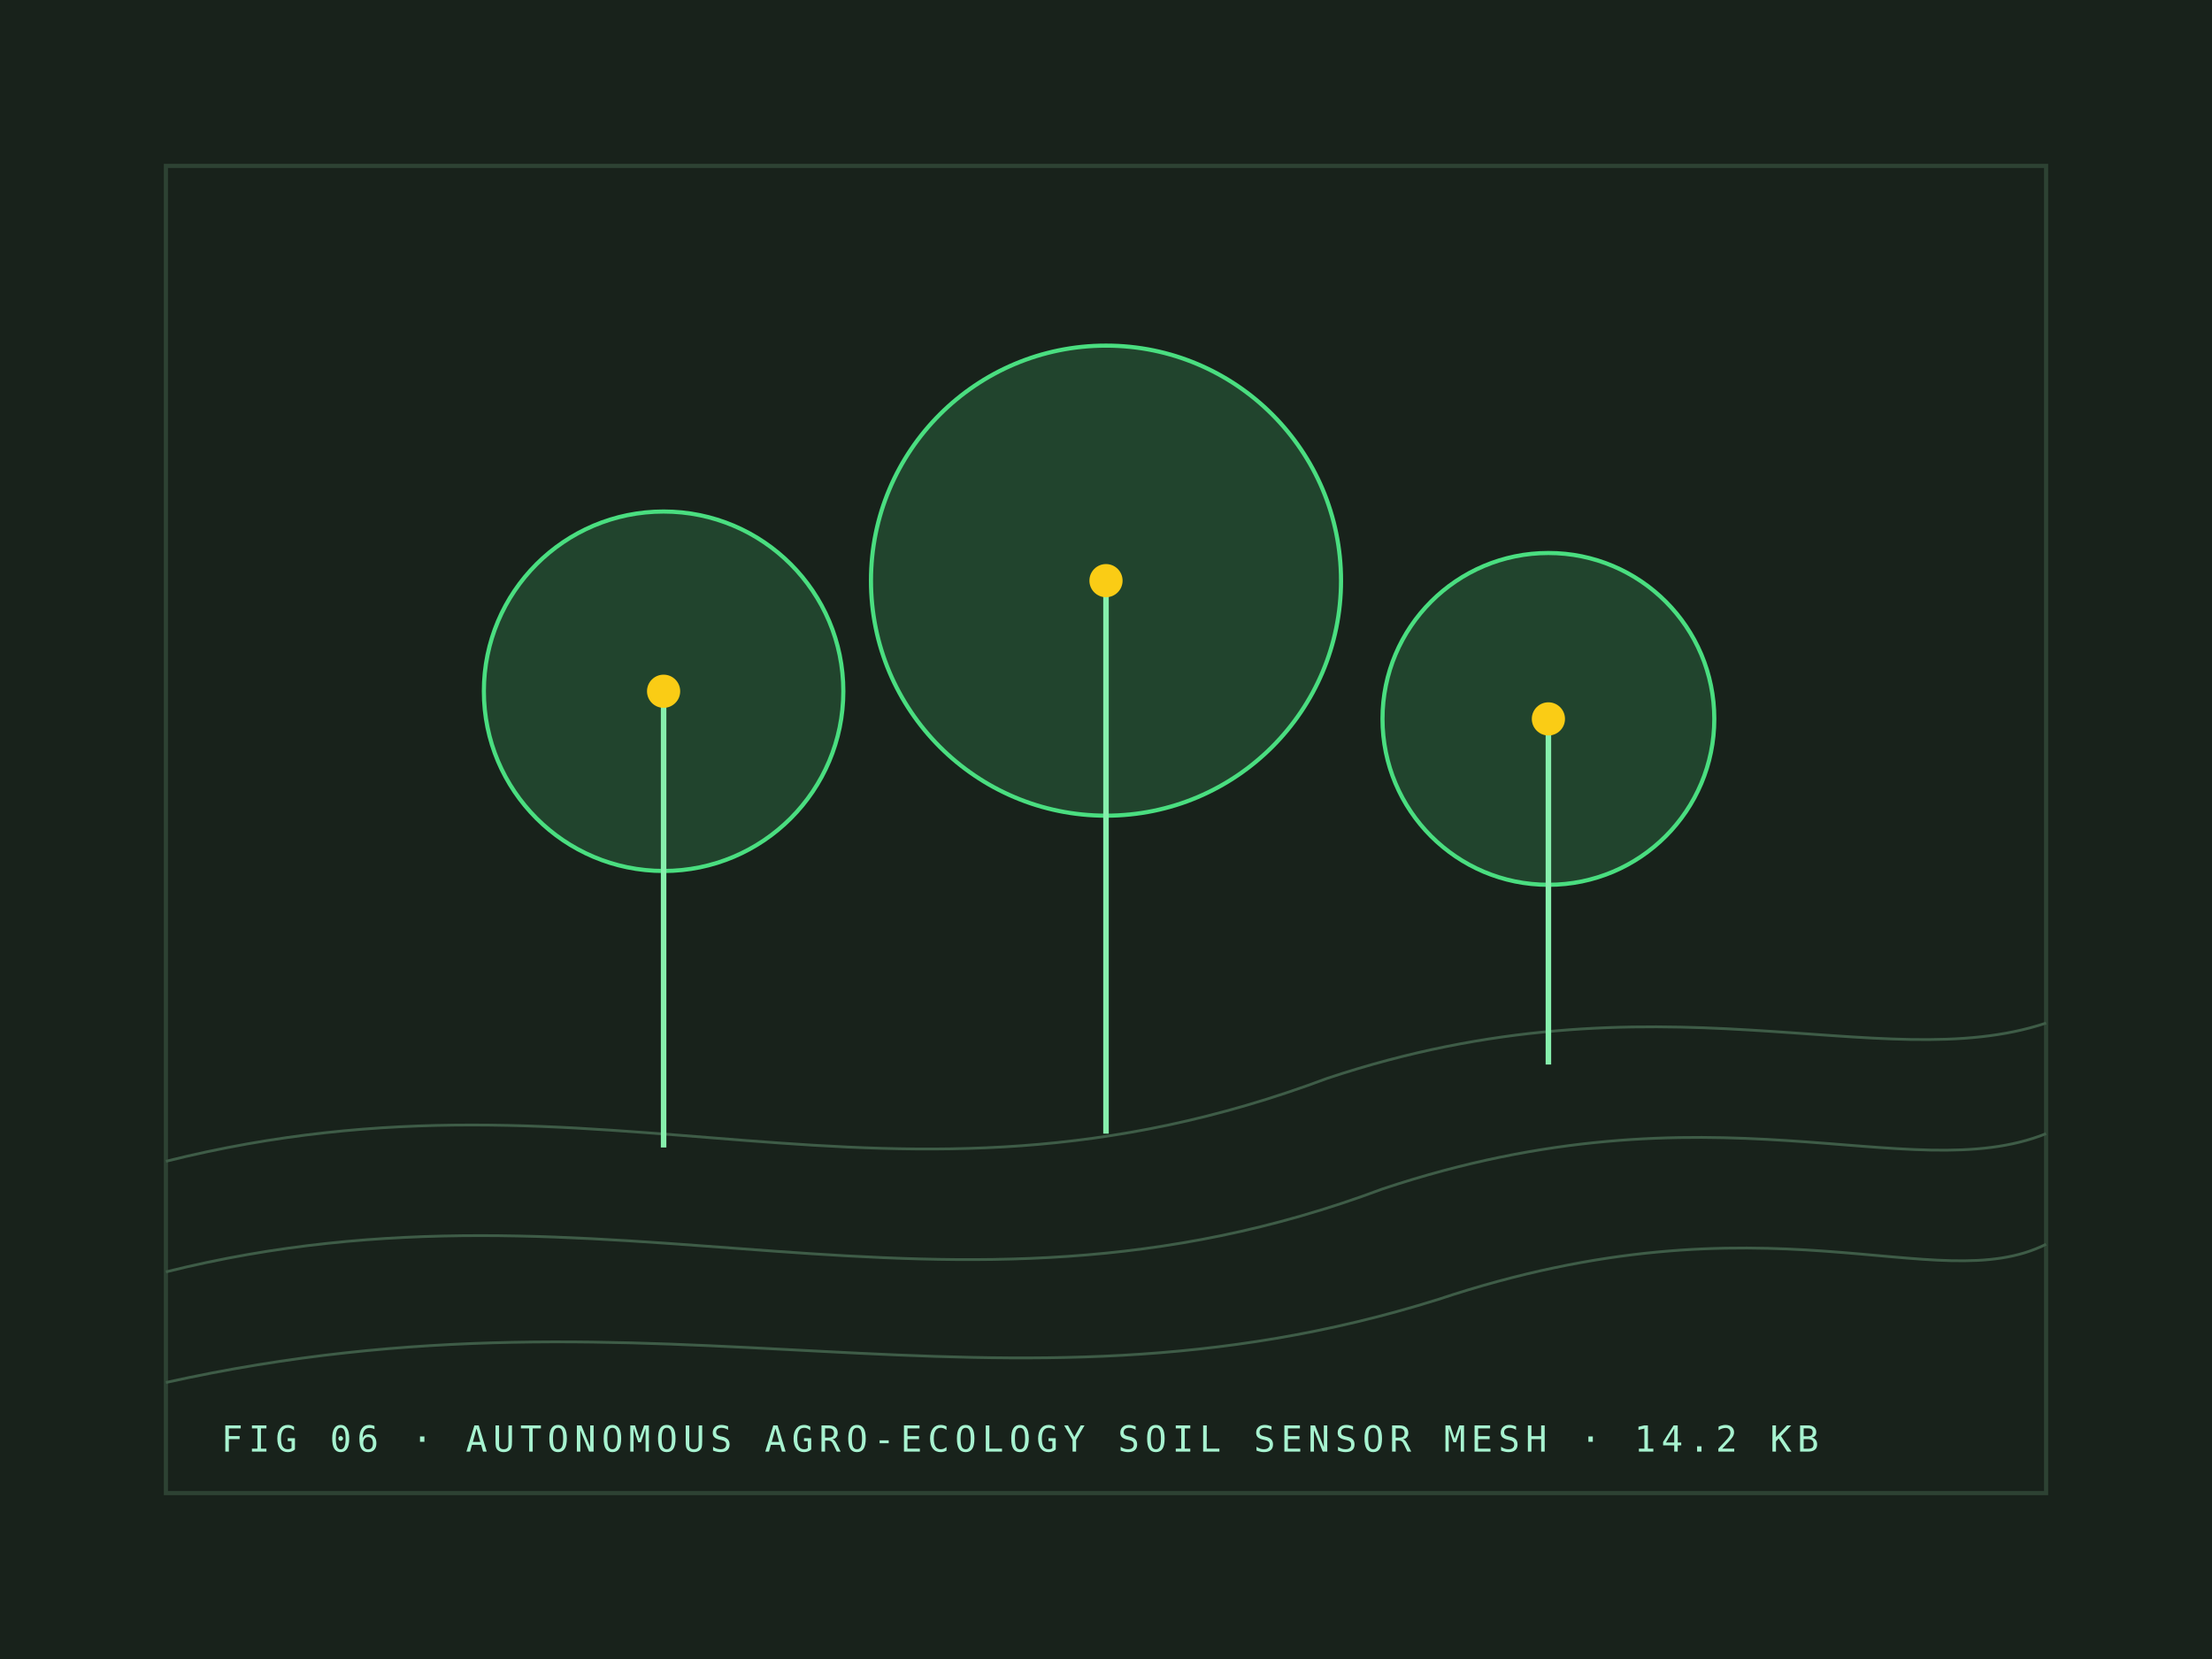
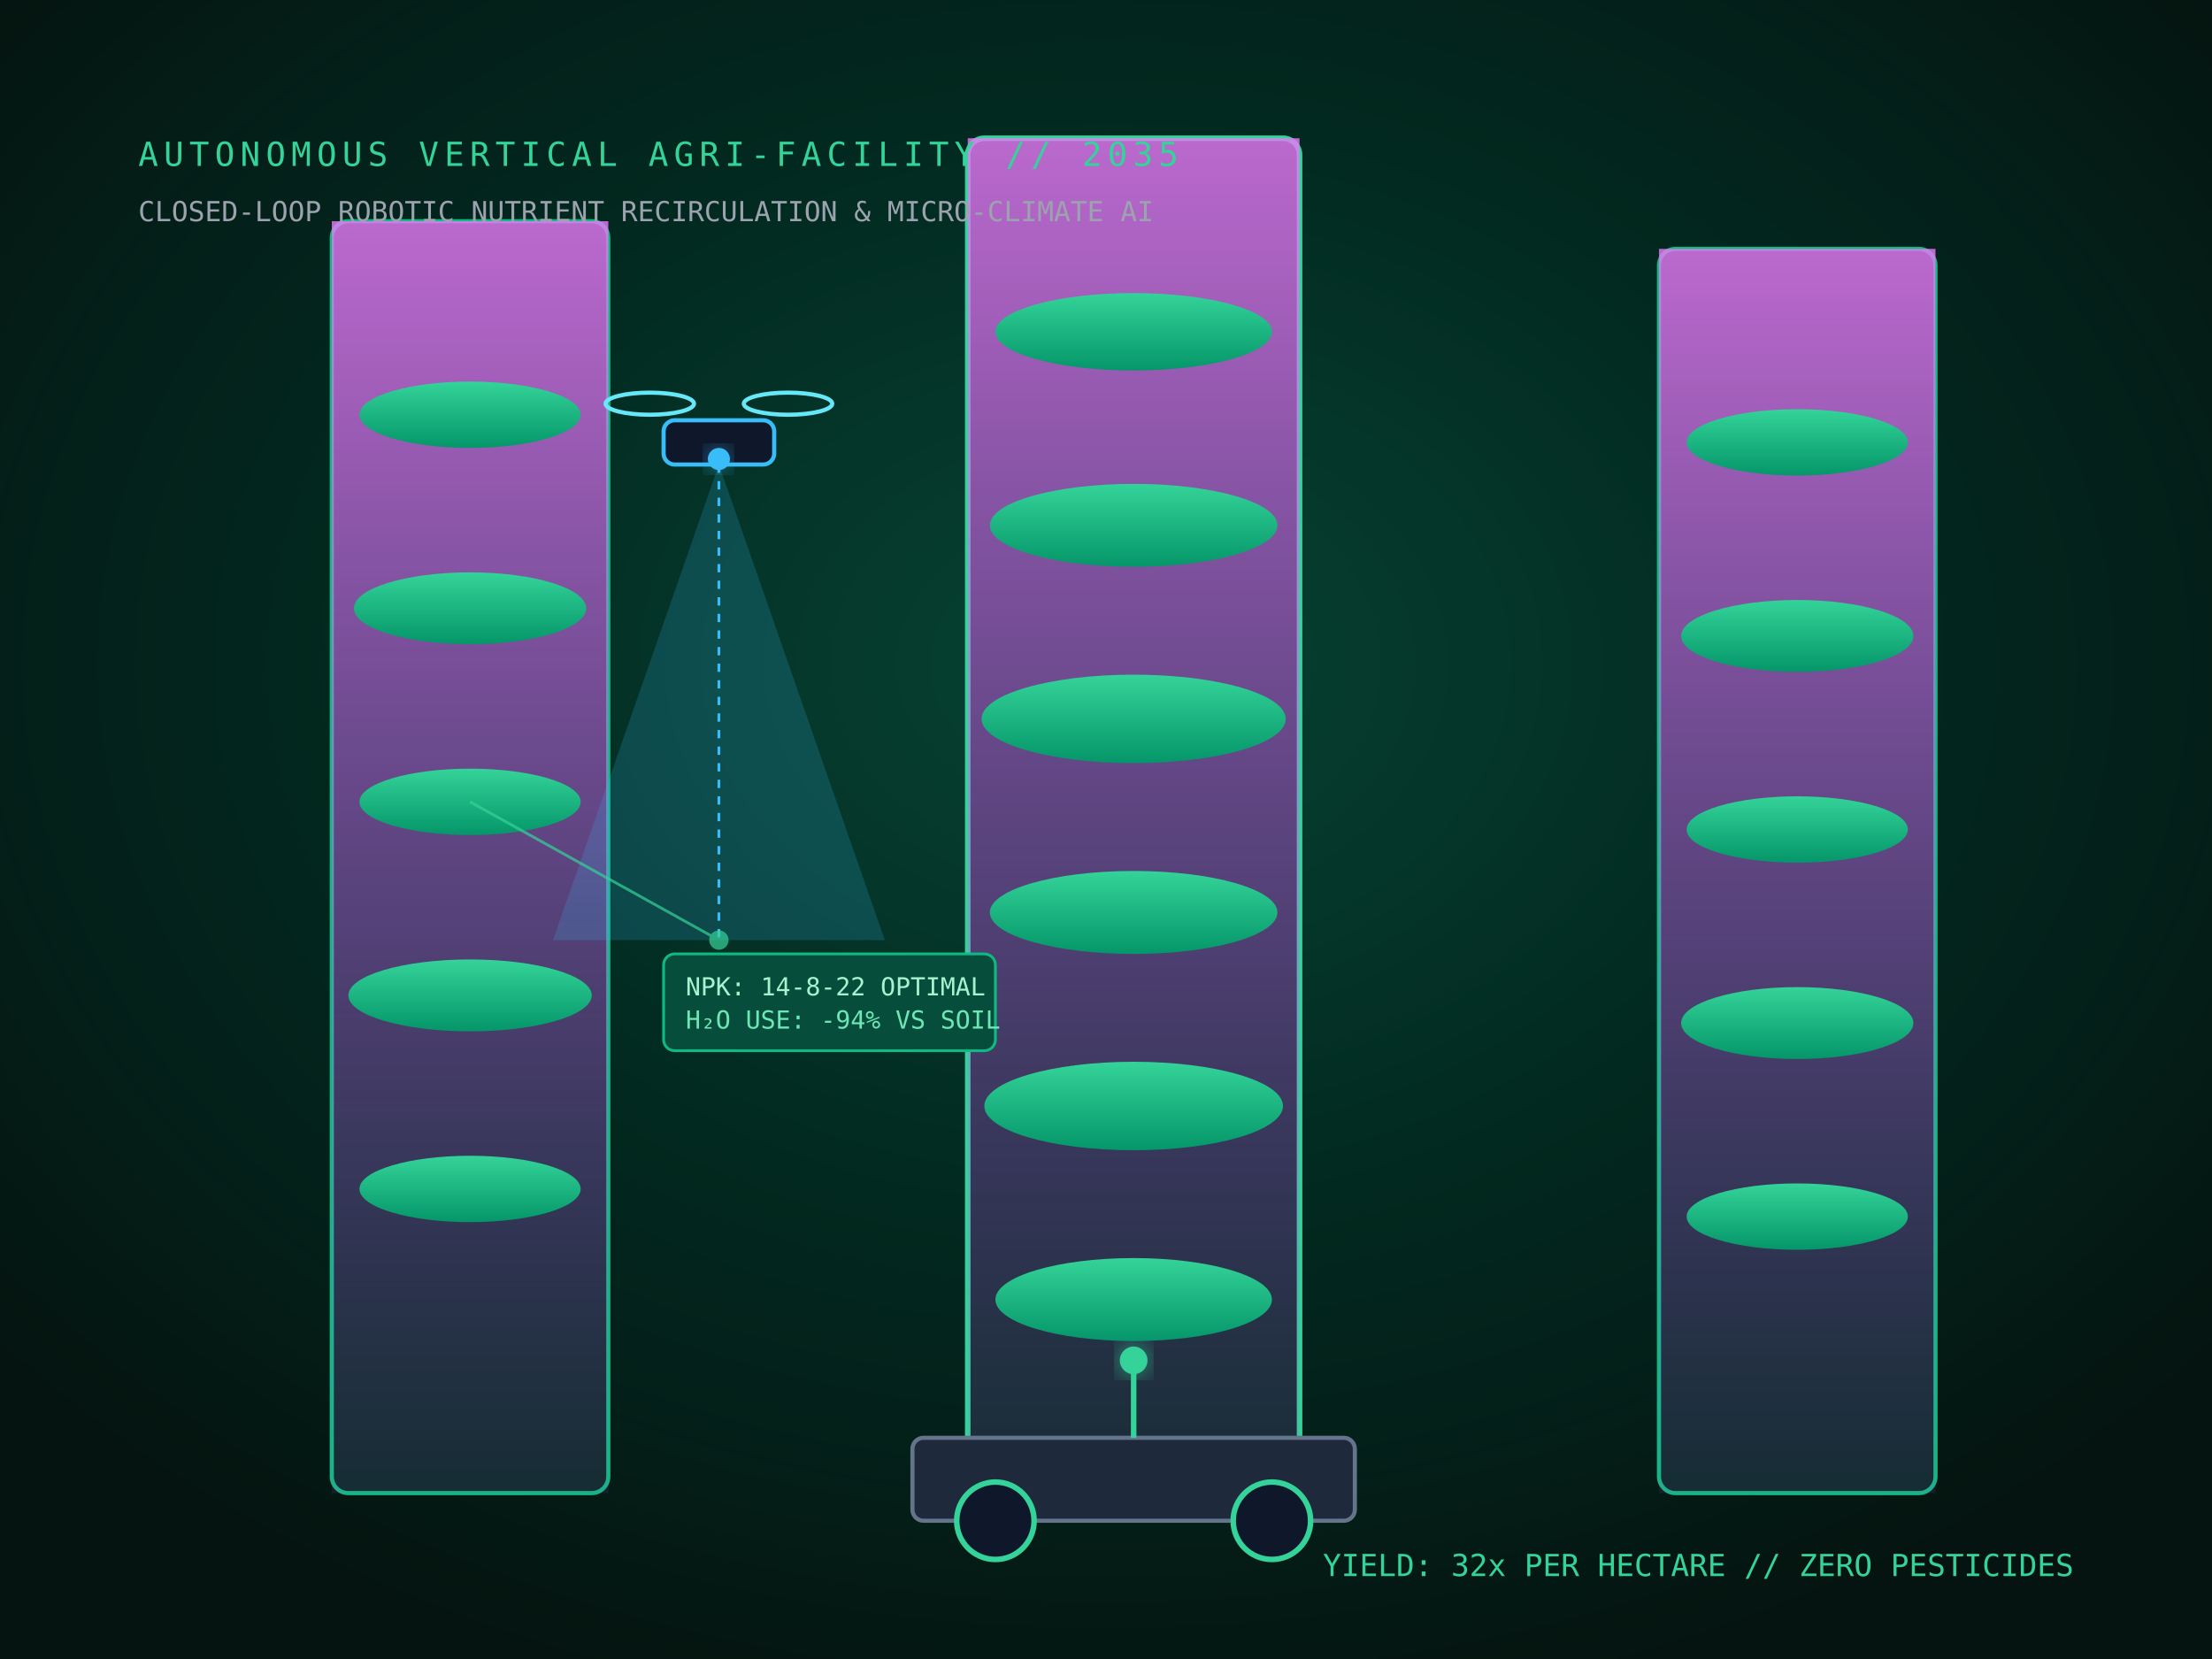
- <svg xmlns="http://www.w3.org/2000/svg" viewBox="0 0 800 600" width="800" height="600">
-   <rect width="800" height="600" fill="#18221B" />
-   <rect x="60" y="60" width="680" height="480" fill="none" stroke="#2D4233" stroke-width="1.5" />
-   <g stroke="#3E5C47" stroke-width="1" fill="none">
-     <path d="M 60 420 C 220 380, 320 450, 480 390 C 600 350, 680 390, 740 370" />
-     <path d="M 60 460 C 220 420, 340 490, 500 430 C 620 390, 690 430, 740 410" />
-     <path d="M 60 500 C 240 460, 360 520, 520 470 C 640 430, 700 470, 740 450" />
+ <svg xmlns="http://www.w3.org/2000/svg" viewBox="0 0 800 600" width="800" height="600" preserveAspectRatio="xMidYMid slice">
+   <defs>
+     <radialGradient id="agriGlow" cx="50%" cy="40%" r="65%">
+       <stop offset="0%" stop-color="#064E3B" stop-opacity="0.8" />
+       <stop offset="50%" stop-color="#022C22" stop-opacity="0.9" />
+       <stop offset="100%" stop-color="#051410" stop-opacity="1" />
+     </radialGradient>
+     <linearGradient id="leafGrad" x1="0%" y1="0%" x2="0%" y2="100%">
+       <stop offset="0%" stop-color="#34D399" />
+       <stop offset="100%" stop-color="#059669" />
+     </linearGradient>
+     <linearGradient id="purpleLed" x1="0%" y1="0%" x2="0%" y2="100%">
+       <stop offset="0%" stop-color="#E879F9" stop-opacity="0.8" />
+       <stop offset="100%" stop-color="#A855F7" stop-opacity="0.1" />
+     </linearGradient>
+     <filter id="agriBloom" x="-20%" y="-20%" width="140%" height="140%">
+       <feGaussianBlur stdDeviation="5" result="blur" />
+       <feMerge>
+         <feMergeNode in="blur" />
+         <feMergeNode in="SourceGraphic" />
+       </feMerge>
+     </filter>
+   </defs>
+   <rect width="800" height="600" fill="#04120D" />
+   <rect width="800" height="600" fill="url(#agriGlow)" />
+   <rect x="120" y="80" width="100" height="460" rx="6" fill="#06281E" stroke="#10B981" stroke-width="1.5" />
+   <rect x="120" y="80" width="100" height="460" fill="url(#purpleLed)" />
+   <rect x="350" y="50" width="120" height="490" rx="6" fill="#06281E" stroke="#34D399" stroke-width="2" />
+   <rect x="350" y="50" width="120" height="490" fill="url(#purpleLed)" />
+   <rect x="600" y="90" width="100" height="450" rx="6" fill="#06281E" stroke="#10B981" stroke-width="1.5" />
+   <rect x="600" y="90" width="100" height="450" fill="url(#purpleLed)" />
+   <g fill="url(#leafGrad)">
+     <ellipse cx="170" cy="150" rx="40" ry="12" />
+     <ellipse cx="170" cy="220" rx="42" ry="13" />
+     <ellipse cx="170" cy="290" rx="40" ry="12" />
+     <ellipse cx="170" cy="360" rx="44" ry="13" />
+     <ellipse cx="170" cy="430" rx="40" ry="12" />
+     <ellipse cx="410" cy="120" rx="50" ry="14" />
+     <ellipse cx="410" cy="190" rx="52" ry="15" />
+     <ellipse cx="410" cy="260" rx="55" ry="16" />
+     <ellipse cx="410" cy="330" rx="52" ry="15" />
+     <ellipse cx="410" cy="400" rx="54" ry="16" />
+     <ellipse cx="410" cy="470" rx="50" ry="15" />
+     <ellipse cx="650" cy="160" rx="40" ry="12" />
+     <ellipse cx="650" cy="230" rx="42" ry="13" />
+     <ellipse cx="650" cy="300" rx="40" ry="12" />
+     <ellipse cx="650" cy="370" rx="42" ry="13" />
+     <ellipse cx="650" cy="440" rx="40" ry="12" />
  </g>
-   <g fill="#4ADE80" fill-opacity="0.18" stroke="#4ADE80" stroke-width="1.5">
-     <circle cx="240" cy="250" r="65" />
-     <circle cx="400" cy="210" r="85" />
-     <circle cx="560" cy="260" r="60" />
+   <g transform="translate(260, 160)">
+     <rect x="-20" y="-8" width="40" height="16" rx="4" fill="#0F172A" stroke="#38BDF8" stroke-width="1.5" />
+     <ellipse cx="-25" cy="-14" rx="16" ry="4" fill="none" stroke="#67E8F9" stroke-width="1.5" />
+     <ellipse cx="25" cy="-14" rx="16" ry="4" fill="none" stroke="#67E8F9" stroke-width="1.5" />
+     <polygon points="0,8 -60,180 60,180" fill="#38BDF8" opacity="0.18" />
+     <line x1="0" y1="8" x2="0" y2="180" stroke="#38BDF8" stroke-width="1" stroke-dasharray="3 3" />
+     <circle cx="0" cy="6" r="4" fill="#38BDF8" filter="url(#agriBloom)" />
  </g>
-   <g stroke="#86EFAC" stroke-width="2">
-     <line x1="240" y1="250" x2="240" y2="415" />
-     <line x1="400" y1="210" x2="400" y2="410" />
-     <line x1="560" y1="260" x2="560" y2="385" />
+   <rect x="330" y="520" width="160" height="30" rx="4" fill="#1E293B" stroke="#64748B" stroke-width="1.5" />
+   <circle cx="360" cy="550" r="14" fill="#0F172A" stroke="#34D399" stroke-width="2" />
+   <circle cx="460" cy="550" r="14" fill="#0F172A" stroke="#34D399" stroke-width="2" />
+   <line x1="410" y1="520" x2="410" y2="495" stroke="#34D399" stroke-width="2" />
+   <circle cx="410" cy="492" r="5" fill="#34D399" filter="url(#agriBloom)" />
+   <g stroke="#34D399" stroke-width="1" opacity="0.7">
+     <line x1="170" y1="290" x2="260" y2="340" />
+     <circle cx="260" cy="340" r="3" fill="#34D399" />
  </g>
-   <circle cx="240" cy="250" r="6" fill="#FACC15" />
-   <circle cx="400" cy="210" r="6" fill="#FACC15" />
-   <circle cx="560" cy="260" r="6" fill="#FACC15" />
-   <text x="80" y="525" fill="#A7F3D0" font-family="monospace" font-size="13" letter-spacing="2">FIG 06 · AUTONOMOUS AGRO-ECOLOGY SOIL SENSOR MESH · 14.2 KB</text>
+   <rect x="240" y="345" width="120" height="35" rx="4" fill="#064E3B" stroke="#10B981" stroke-width="1" />
+   <text x="248" y="360" font-family="monospace" font-size="9" fill="#A7F3D0">NPK: 14-8-22 OPTIMAL</text>
+   <text x="248" y="372" font-family="monospace" font-size="9" fill="#6EE7B7">H₂O USE: -94% VS SOIL</text>
+   <text x="50" y="60" font-family="monospace" font-size="12" fill="#34D399" letter-spacing="2">AUTONOMOUS VERTICAL AGRI-FACILITY // 2035</text>
+   <text x="50" y="80" font-family="monospace" font-size="10" fill="#9CA3AF">CLOSED-LOOP ROBOTIC NUTRIENT RECIRCULATION &amp; MICRO-CLIMATE AI</text>
+   <text x="750" y="570" font-family="monospace" font-size="11" fill="#34D399" text-anchor="end">YIELD: 32x PER HECTARE // ZERO PESTICIDES</text>
</svg>
